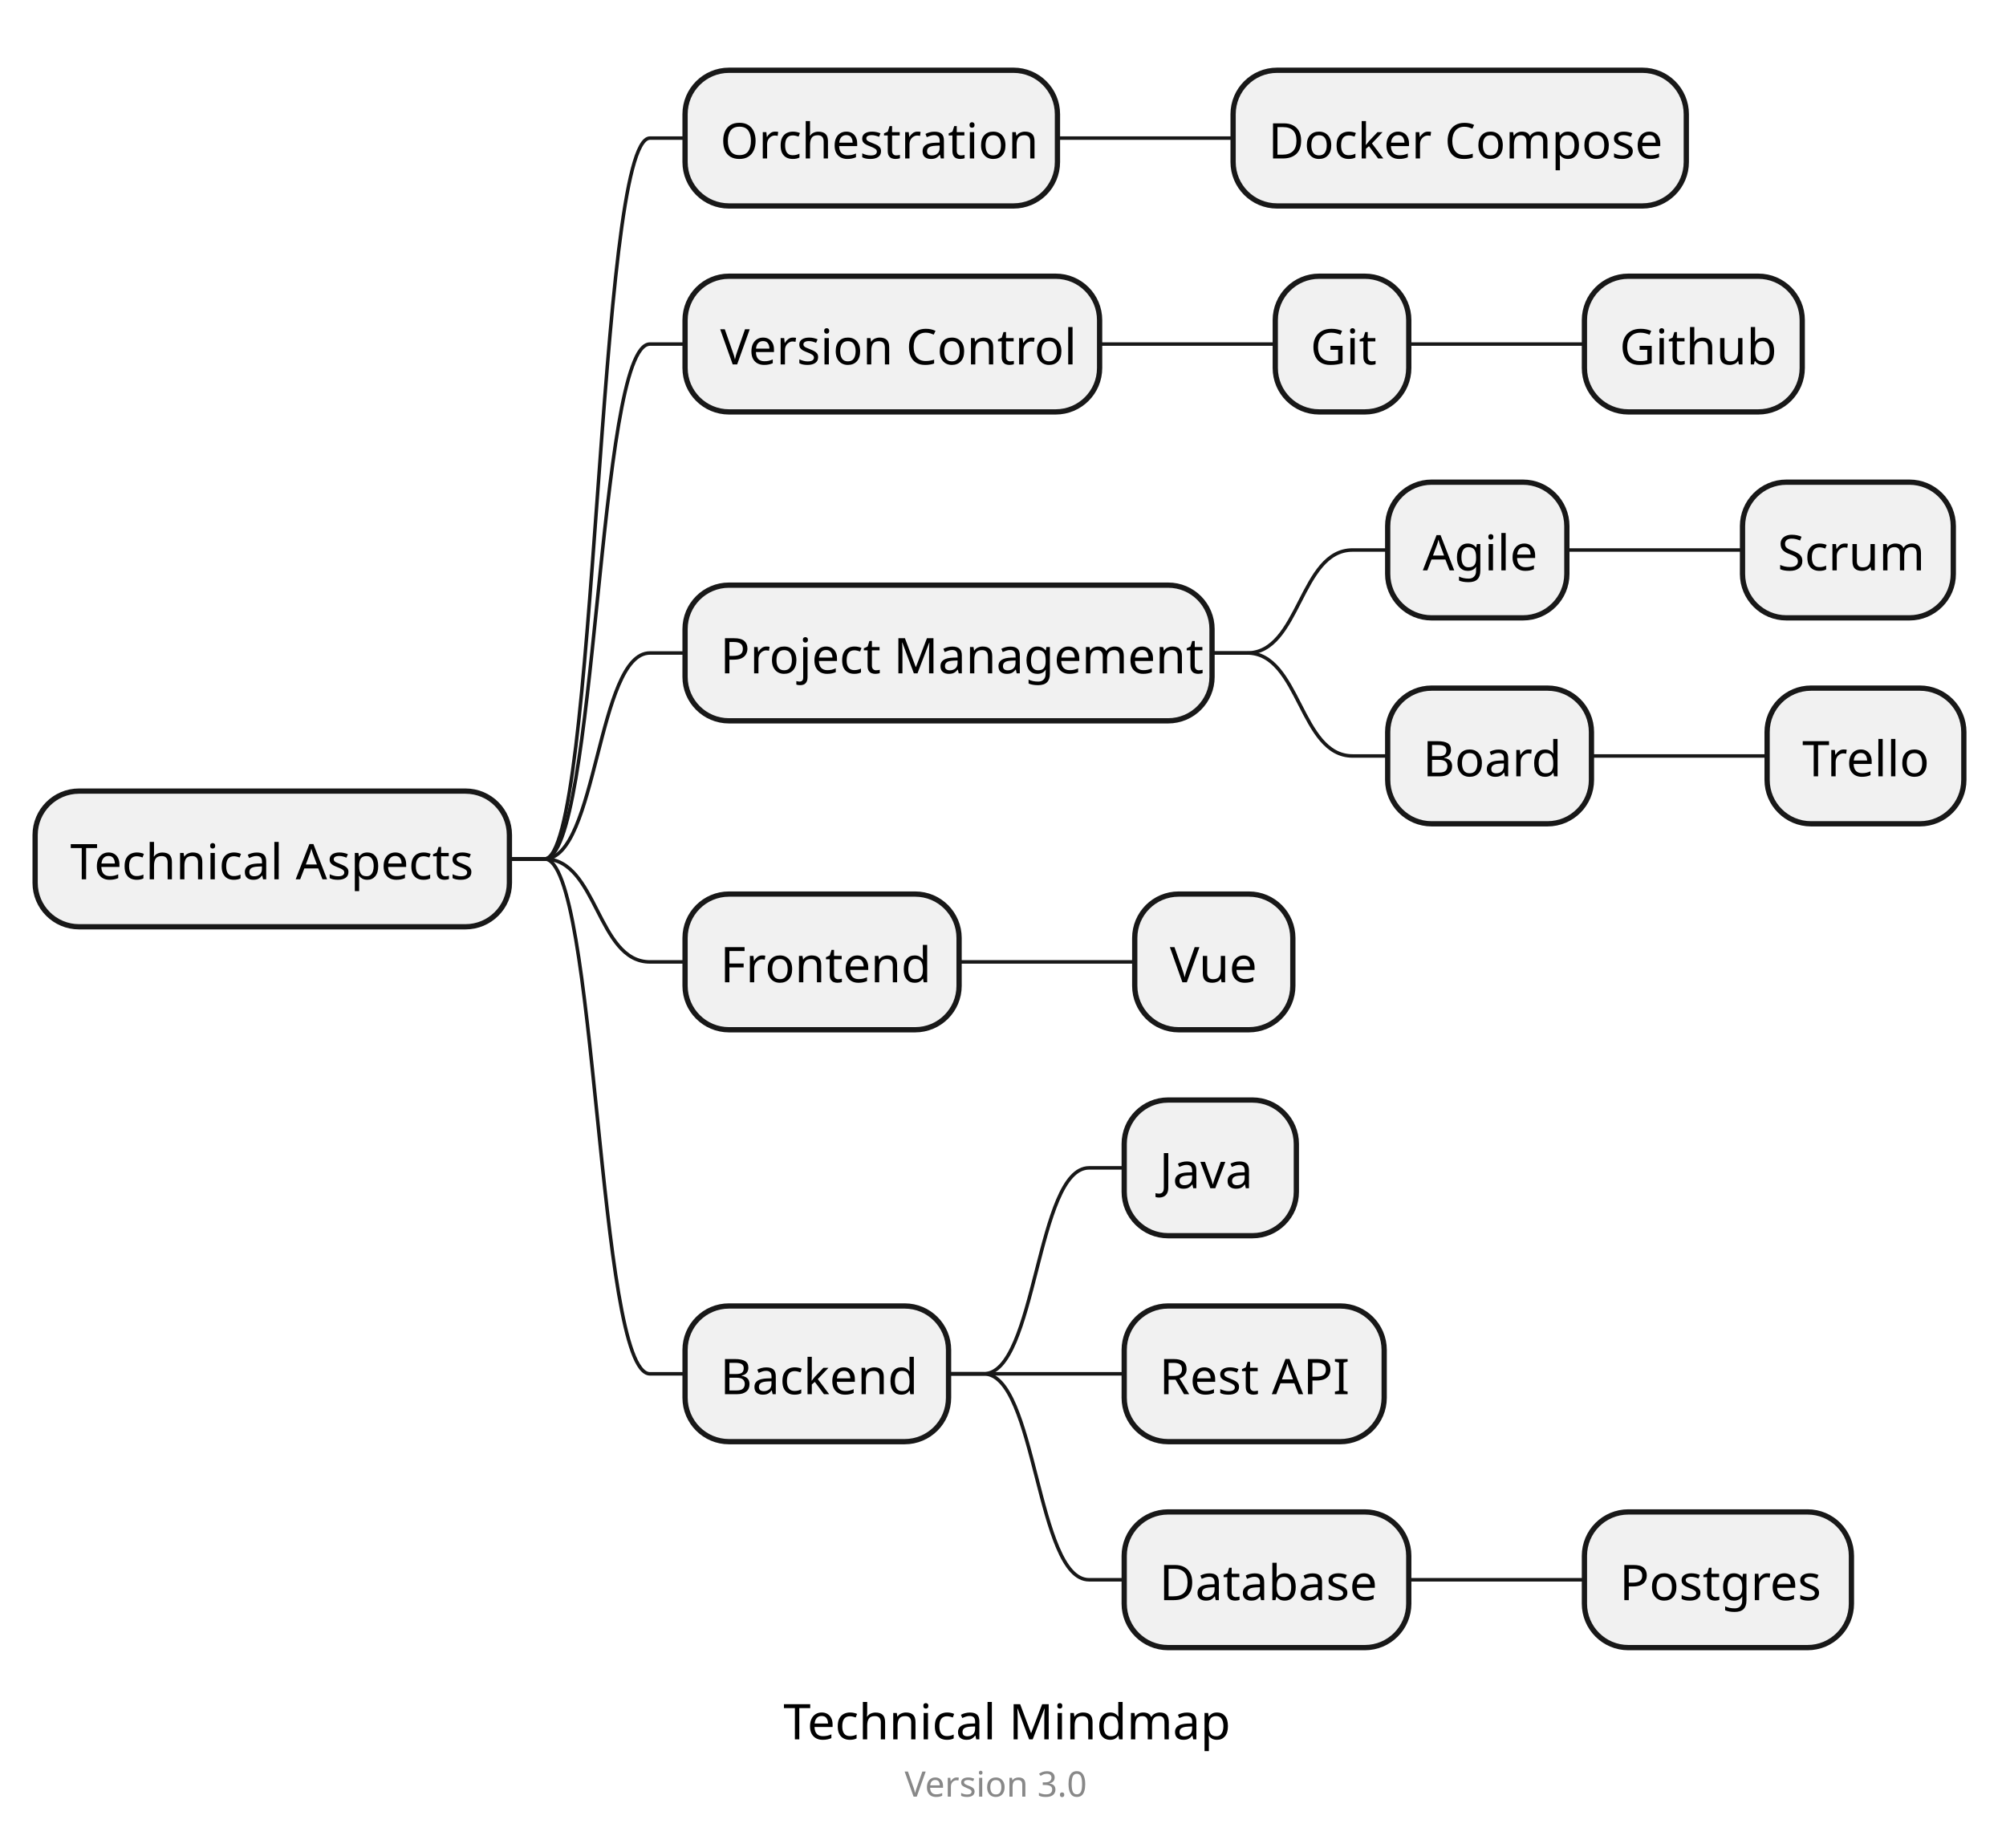
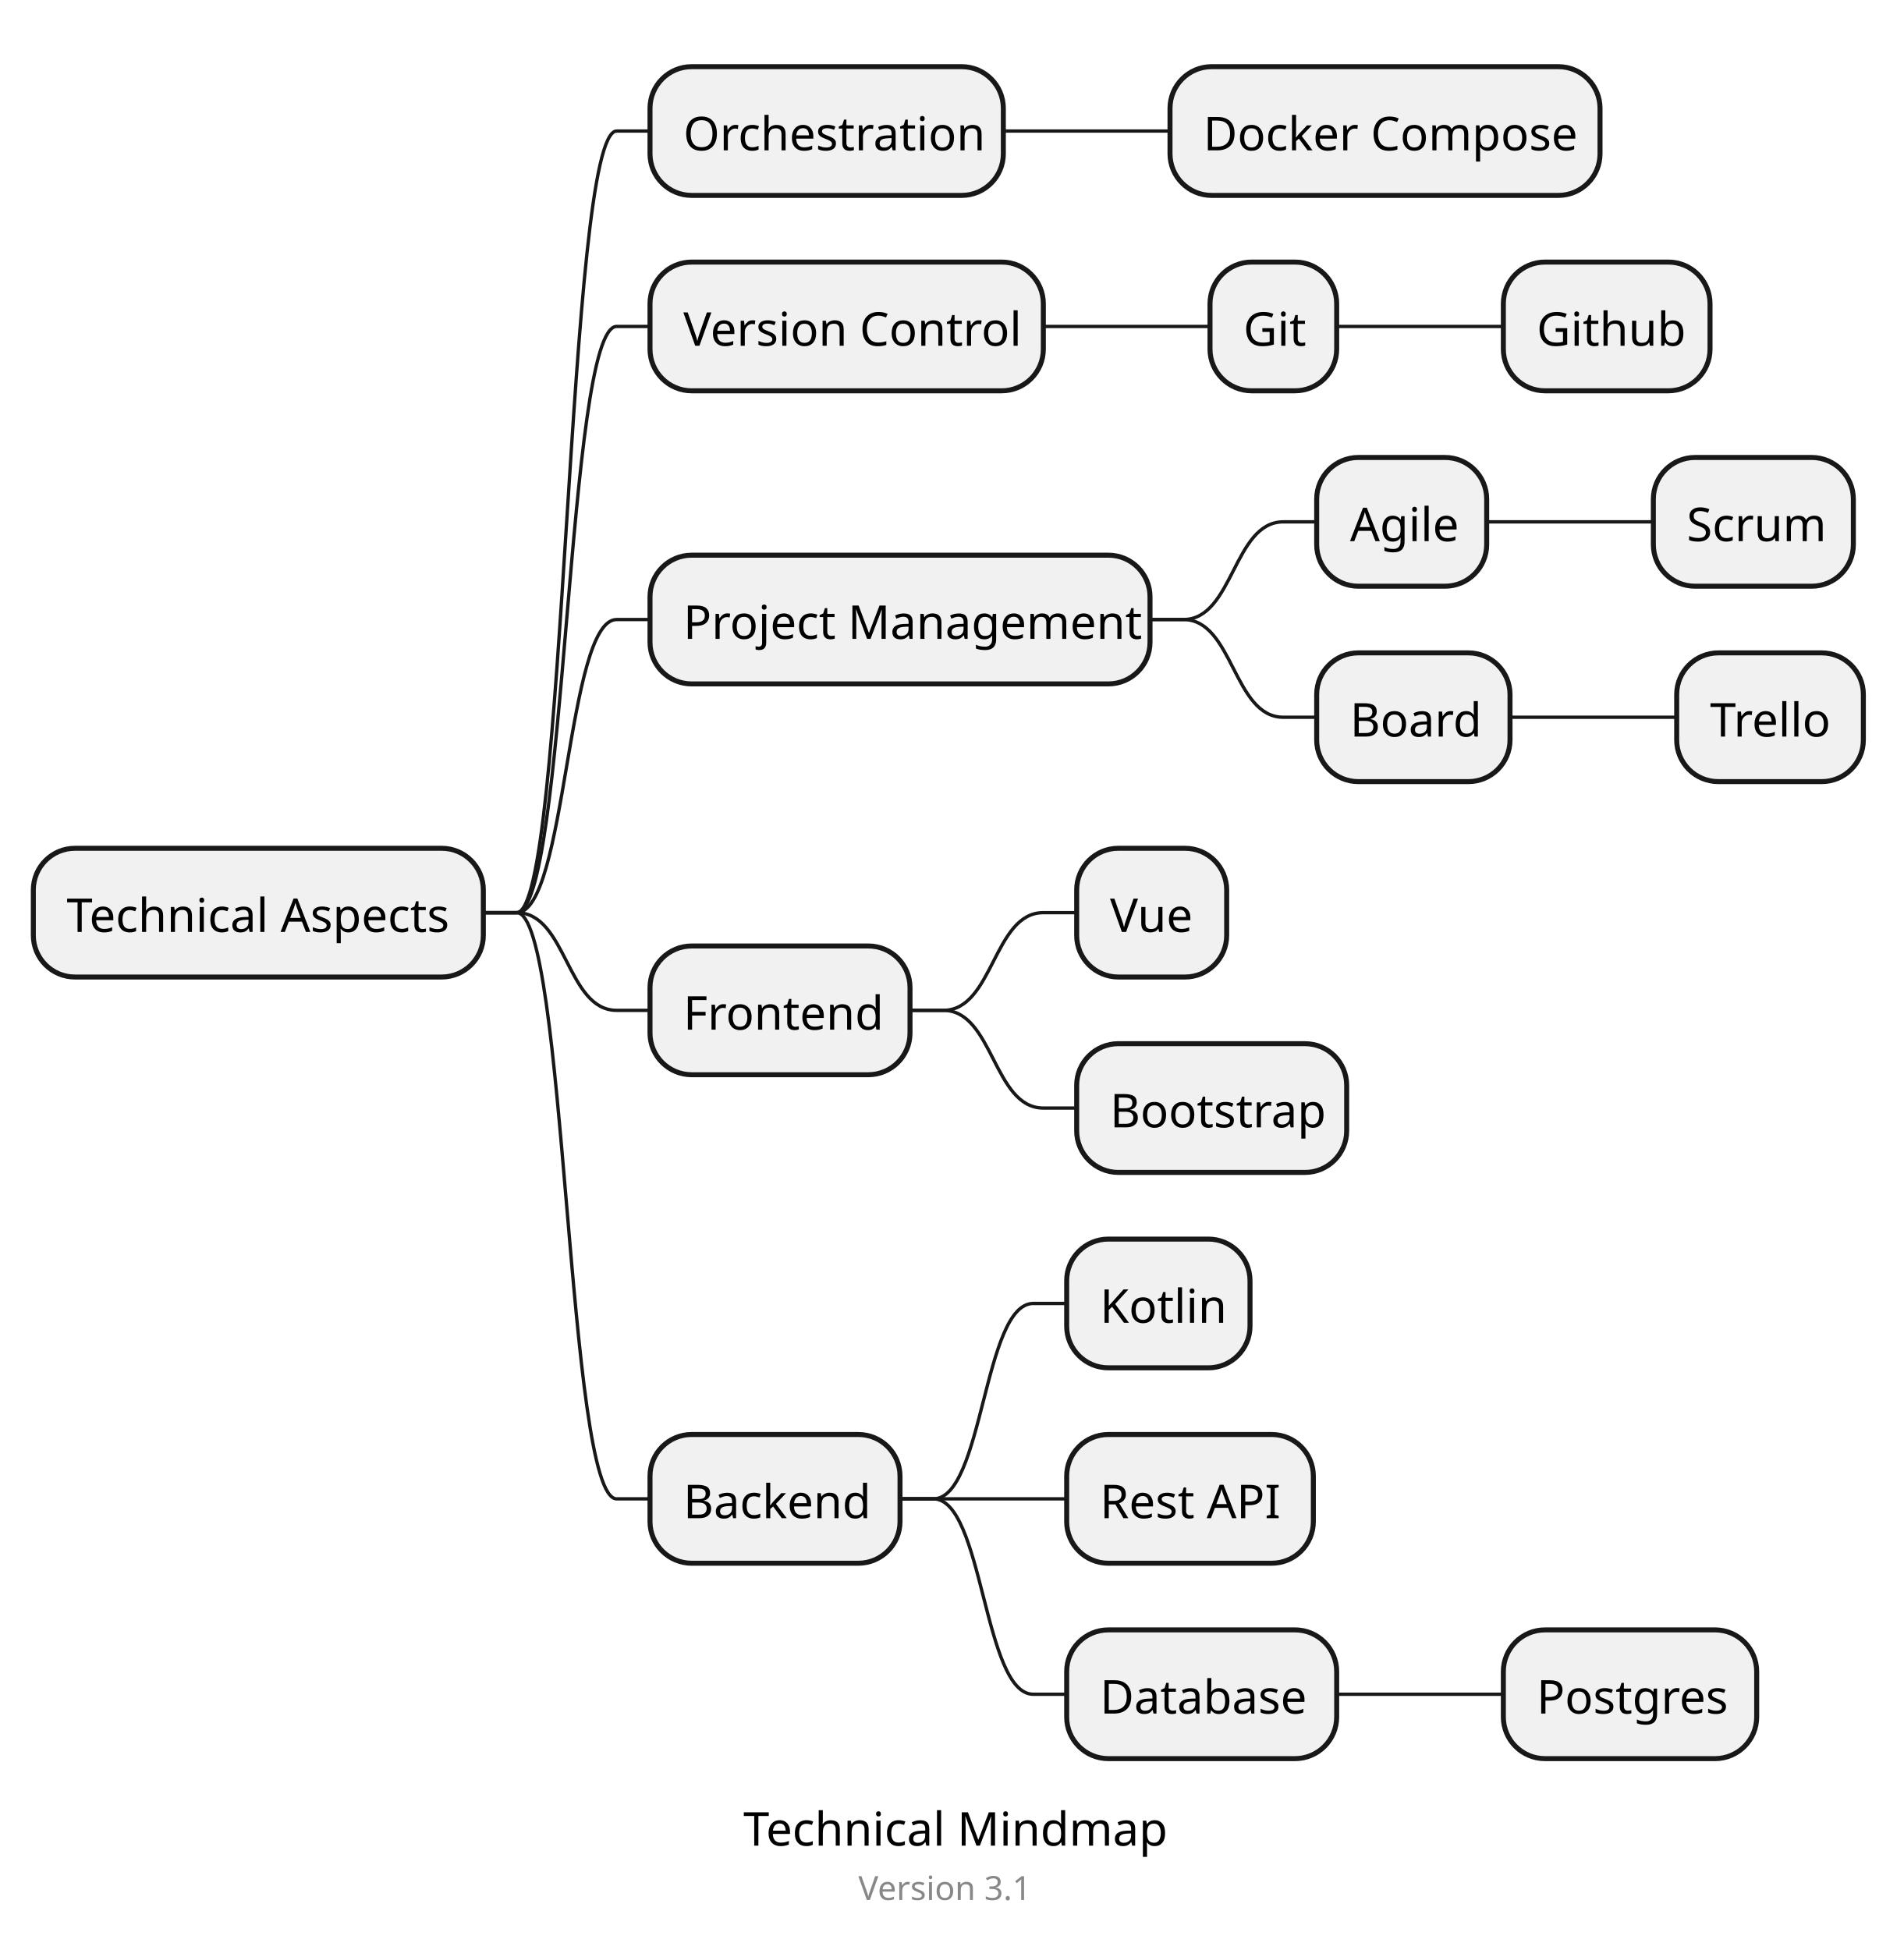
- <svg xmlns="http://www.w3.org/2000/svg" contentStyleType="text/css" height="526px" preserveAspectRatio="none" style="width:571px;height:526px;background:#FFFFFF;" version="1.1" viewBox="0 0 571 526" width="571px" zoomAndPan="magnify">
+ <svg xmlns="http://www.w3.org/2000/svg" contentStyleType="text/css" height="585px" preserveAspectRatio="none" style="width:571px;height:585px;background:#FFFFFF;" version="1.1" viewBox="0 0 571 585" width="571px" zoomAndPan="magnify">
  <defs />
  <g>
-     <rect fill="#F1F1F1" height="38.621" rx="12.5" ry="12.5" style="stroke:#181818;stroke-width:1.5;" width="135" x="10" y="225.174" />
-     <text fill="#000000" font-family="sans-serif" font-size="14" lengthAdjust="spacing" textLength="115" x="20" y="250.281">Technical Aspects</text>
+     <rect fill="#F1F1F1" height="38.621" rx="12.5" ry="12.5" style="stroke:#181818;stroke-width:1.5;" width="135" x="10" y="254.484" />
+     <text fill="#000000" font-family="sans-serif" font-size="14" lengthAdjust="spacing" textLength="115" x="20" y="279.592">Technical Aspects</text>
    <rect fill="#F1F1F1" height="38.621" rx="12.5" ry="12.5" style="stroke:#181818;stroke-width:1.5;" width="106" x="195" y="20" />
    <text fill="#000000" font-family="sans-serif" font-size="14" lengthAdjust="spacing" textLength="86" x="205" y="45.107">Orchestration</text>
    <rect fill="#F1F1F1" height="38.621" rx="12.5" ry="12.5" style="stroke:#181818;stroke-width:1.5;" width="129" x="351" y="20" />
    <text fill="#000000" font-family="sans-serif" font-size="14" lengthAdjust="spacing" textLength="109" x="361" y="45.107">Docker Compose</text>
    <path d="M301,39.31 L311,39.31 C326,39.31 326,39.31 341,39.31 L351,39.31 " fill="none" style="stroke:#181818;stroke-width:1.0;" />
-     <path d="M145,244.484 L155,244.484 C170,244.484 170,39.31 185,39.31 L195,39.31 " fill="none" style="stroke:#181818;stroke-width:1.0;" />
+     <path d="M145,273.795 L155,273.795 C170,273.795 170,39.31 185,39.31 L195,39.31 " fill="none" style="stroke:#181818;stroke-width:1.0;" />
    <rect fill="#F1F1F1" height="38.621" rx="12.5" ry="12.5" style="stroke:#181818;stroke-width:1.5;" width="118" x="195" y="78.621" />
    <text fill="#000000" font-family="sans-serif" font-size="14" lengthAdjust="spacing" textLength="98" x="205" y="103.728">Version Control</text>
    <rect fill="#F1F1F1" height="38.621" rx="12.5" ry="12.5" style="stroke:#181818;stroke-width:1.5;" width="38" x="363" y="78.621" />
    <text fill="#000000" font-family="sans-serif" font-size="14" lengthAdjust="spacing" textLength="18" x="373" y="103.728">Git</text>
    <rect fill="#F1F1F1" height="38.621" rx="12.5" ry="12.5" style="stroke:#181818;stroke-width:1.5;" width="62" x="451" y="78.621" />
    <text fill="#000000" font-family="sans-serif" font-size="14" lengthAdjust="spacing" textLength="42" x="461" y="103.728">Github</text>
    <path d="M401,97.932 L411,97.932 C426,97.932 426,97.932 441,97.932 L451,97.932 " fill="none" style="stroke:#181818;stroke-width:1.0;" />
    <path d="M313,97.932 L323,97.932 C338,97.932 338,97.932 353,97.932 L363,97.932 " fill="none" style="stroke:#181818;stroke-width:1.0;" />
-     <path d="M145,244.484 L155,244.484 C170,244.484 170,97.932 185,97.932 L195,97.932 " fill="none" style="stroke:#181818;stroke-width:1.0;" />
+     <path d="M145,273.795 L155,273.795 C170,273.795 170,97.932 185,97.932 L195,97.932 " fill="none" style="stroke:#181818;stroke-width:1.0;" />
    <rect fill="#F1F1F1" height="38.621" rx="12.5" ry="12.5" style="stroke:#181818;stroke-width:1.5;" width="150" x="195" y="166.553" />
    <text fill="#000000" font-family="sans-serif" font-size="14" lengthAdjust="spacing" textLength="130" x="205" y="191.66">Project Management</text>
    <rect fill="#F1F1F1" height="38.621" rx="12.5" ry="12.5" style="stroke:#181818;stroke-width:1.5;" width="51" x="395" y="137.242" />
    <text fill="#000000" font-family="sans-serif" font-size="14" lengthAdjust="spacing" textLength="31" x="405" y="162.35">Agile</text>
    <rect fill="#F1F1F1" height="38.621" rx="12.5" ry="12.5" style="stroke:#181818;stroke-width:1.5;" width="60" x="496" y="137.242" />
    <text fill="#000000" font-family="sans-serif" font-size="14" lengthAdjust="spacing" textLength="40" x="506" y="162.35">Scrum</text>
    <path d="M446,156.553 L456,156.553 C471,156.553 471,156.553 486,156.553 L496,156.553 " fill="none" style="stroke:#181818;stroke-width:1.0;" />
    <path d="M345,185.863 L355,185.863 C370,185.863 370,156.553 385,156.553 L395,156.553 " fill="none" style="stroke:#181818;stroke-width:1.0;" />
    <rect fill="#F1F1F1" height="38.621" rx="12.5" ry="12.5" style="stroke:#181818;stroke-width:1.5;" width="58" x="395" y="195.863" />
    <text fill="#000000" font-family="sans-serif" font-size="14" lengthAdjust="spacing" textLength="38" x="405" y="220.971">Board</text>
    <rect fill="#F1F1F1" height="38.621" rx="12.5" ry="12.5" style="stroke:#181818;stroke-width:1.5;" width="56" x="503" y="195.863" />
    <text fill="#000000" font-family="sans-serif" font-size="14" lengthAdjust="spacing" textLength="36" x="513" y="220.971">Trello</text>
    <path d="M453,215.174 L463,215.174 C478,215.174 478,215.174 493,215.174 L503,215.174 " fill="none" style="stroke:#181818;stroke-width:1.0;" />
    <path d="M345,185.863 L355,185.863 C370,185.863 370,215.174 385,215.174 L395,215.174 " fill="none" style="stroke:#181818;stroke-width:1.0;" />
-     <path d="M145,244.484 L155,244.484 C170,244.484 170,185.863 185,185.863 L195,185.863 " fill="none" style="stroke:#181818;stroke-width:1.0;" />
-     <rect fill="#F1F1F1" height="38.621" rx="12.5" ry="12.5" style="stroke:#181818;stroke-width:1.5;" width="78" x="195" y="254.484" />
-     <text fill="#000000" font-family="sans-serif" font-size="14" lengthAdjust="spacing" textLength="58" x="205" y="279.592">Frontend</text>
+     <path d="M145,273.795 L155,273.795 C170,273.795 170,185.863 185,185.863 L195,185.863 " fill="none" style="stroke:#181818;stroke-width:1.0;" />
+     <rect fill="#F1F1F1" height="38.621" rx="12.5" ry="12.5" style="stroke:#181818;stroke-width:1.5;" width="78" x="195" y="283.795" />
+     <text fill="#000000" font-family="sans-serif" font-size="14" lengthAdjust="spacing" textLength="58" x="205" y="308.902">Frontend</text>
    <rect fill="#F1F1F1" height="38.621" rx="12.5" ry="12.5" style="stroke:#181818;stroke-width:1.5;" width="45" x="323" y="254.484" />
    <text fill="#000000" font-family="sans-serif" font-size="14" lengthAdjust="spacing" textLength="25" x="333" y="279.592">Vue</text>
-     <path d="M273,273.795 L283,273.795 C298,273.795 298,273.795 313,273.795 L323,273.795 " fill="none" style="stroke:#181818;stroke-width:1.0;" />
-     <path d="M145,244.484 L155,244.484 C170,244.484 170,273.795 185,273.795 L195,273.795 " fill="none" style="stroke:#181818;stroke-width:1.0;" />
-     <rect fill="#F1F1F1" height="38.621" rx="12.5" ry="12.5" style="stroke:#181818;stroke-width:1.5;" width="75" x="195" y="371.727" />
-     <text fill="#000000" font-family="sans-serif" font-size="14" lengthAdjust="spacing" textLength="55" x="205" y="396.834">Backend</text>
-     <rect fill="#F1F1F1" height="38.621" rx="12.5" ry="12.5" style="stroke:#181818;stroke-width:1.5;" width="49" x="320" y="313.106" />
-     <text fill="#000000" font-family="sans-serif" font-size="14" lengthAdjust="spacing" textLength="29" x="330" y="338.213">Java</text>
-     <path d="M270,391.037 L280,391.037 C295,391.037 295,332.416 310,332.416 L320,332.416 " fill="none" style="stroke:#181818;stroke-width:1.0;" />
-     <rect fill="#F1F1F1" height="38.621" rx="12.5" ry="12.5" style="stroke:#181818;stroke-width:1.5;" width="74" x="320" y="371.727" />
-     <text fill="#000000" font-family="sans-serif" font-size="14" lengthAdjust="spacing" textLength="54" x="330" y="396.834">Rest API</text>
-     <path d="M270,391.037 L280,391.037 C295,391.037 295,391.037 310,391.037 L320,391.037 " fill="none" style="stroke:#181818;stroke-width:1.0;" />
-     <rect fill="#F1F1F1" height="38.621" rx="12.5" ry="12.5" style="stroke:#181818;stroke-width:1.5;" width="81" x="320" y="430.348" />
-     <text fill="#000000" font-family="sans-serif" font-size="14" lengthAdjust="spacing" textLength="61" x="330" y="455.455">Database</text>
-     <rect fill="#F1F1F1" height="38.621" rx="12.5" ry="12.5" style="stroke:#181818;stroke-width:1.5;" width="76" x="451" y="430.348" />
-     <text fill="#000000" font-family="sans-serif" font-size="14" lengthAdjust="spacing" textLength="56" x="461" y="455.455">Postgres</text>
-     <path d="M401,449.658 L411,449.658 C426,449.658 426,449.658 441,449.658 L451,449.658 " fill="none" style="stroke:#181818;stroke-width:1.0;" />
-     <path d="M270,391.037 L280,391.037 C295,391.037 295,449.658 310,449.658 L320,449.658 " fill="none" style="stroke:#181818;stroke-width:1.0;" />
-     <path d="M145,244.484 L155,244.484 C170,244.484 170,391.037 185,391.037 L195,391.037 " fill="none" style="stroke:#181818;stroke-width:1.0;" />
-     <text fill="#000000" font-family="sans-serif" font-size="14" lengthAdjust="spacing" textLength="122" x="223" y="495.076">Technical Mindmap</text>
-     <text fill="#888888" font-family="sans-serif" font-size="10" lengthAdjust="spacing" textLength="53" x="257.5" y="511.381">Version 3.0</text>
+     <path d="M273,303.106 L283,303.106 C298,303.106 298,273.795 313,273.795 L323,273.795 " fill="none" style="stroke:#181818;stroke-width:1.0;" />
+     <rect fill="#F1F1F1" height="38.621" rx="12.5" ry="12.5" style="stroke:#181818;stroke-width:1.5;" width="81" x="323" y="313.106" />
+     <text fill="#000000" font-family="sans-serif" font-size="14" lengthAdjust="spacing" textLength="61" x="333" y="338.213">Bootstrap</text>
+     <path d="M273,303.106 L283,303.106 C298,303.106 298,332.416 313,332.416 L323,332.416 " fill="none" style="stroke:#181818;stroke-width:1.0;" />
+     <path d="M145,273.795 L155,273.795 C170,273.795 170,303.106 185,303.106 L195,303.106 " fill="none" style="stroke:#181818;stroke-width:1.0;" />
+     <rect fill="#F1F1F1" height="38.621" rx="12.5" ry="12.5" style="stroke:#181818;stroke-width:1.5;" width="75" x="195" y="430.348" />
+     <text fill="#000000" font-family="sans-serif" font-size="14" lengthAdjust="spacing" textLength="55" x="205" y="455.455">Backend</text>
+     <rect fill="#F1F1F1" height="38.621" rx="12.5" ry="12.5" style="stroke:#181818;stroke-width:1.5;" width="55" x="320" y="371.727" />
+     <text fill="#000000" font-family="sans-serif" font-size="14" lengthAdjust="spacing" textLength="35" x="330" y="396.834">Kotlin</text>
+     <path d="M270,449.658 L280,449.658 C295,449.658 295,391.037 310,391.037 L320,391.037 " fill="none" style="stroke:#181818;stroke-width:1.0;" />
+     <rect fill="#F1F1F1" height="38.621" rx="12.5" ry="12.5" style="stroke:#181818;stroke-width:1.5;" width="74" x="320" y="430.348" />
+     <text fill="#000000" font-family="sans-serif" font-size="14" lengthAdjust="spacing" textLength="54" x="330" y="455.455">Rest API</text>
+     <path d="M270,449.658 L280,449.658 C295,449.658 295,449.658 310,449.658 L320,449.658 " fill="none" style="stroke:#181818;stroke-width:1.0;" />
+     <rect fill="#F1F1F1" height="38.621" rx="12.5" ry="12.5" style="stroke:#181818;stroke-width:1.5;" width="81" x="320" y="488.969" />
+     <text fill="#000000" font-family="sans-serif" font-size="14" lengthAdjust="spacing" textLength="61" x="330" y="514.076">Database</text>
+     <rect fill="#F1F1F1" height="38.621" rx="12.5" ry="12.5" style="stroke:#181818;stroke-width:1.5;" width="76" x="451" y="488.969" />
+     <text fill="#000000" font-family="sans-serif" font-size="14" lengthAdjust="spacing" textLength="56" x="461" y="514.076">Postgres</text>
+     <path d="M401,508.279 L411,508.279 C426,508.279 426,508.279 441,508.279 L451,508.279 " fill="none" style="stroke:#181818;stroke-width:1.0;" />
+     <path d="M270,449.658 L280,449.658 C295,449.658 295,508.279 310,508.279 L320,508.279 " fill="none" style="stroke:#181818;stroke-width:1.0;" />
+     <path d="M145,273.795 L155,273.795 C170,273.795 170,449.658 185,449.658 L195,449.658 " fill="none" style="stroke:#181818;stroke-width:1.0;" />
+     <text fill="#000000" font-family="sans-serif" font-size="14" lengthAdjust="spacing" textLength="122" x="223" y="553.697">Technical Mindmap</text>
+     <text fill="#888888" font-family="sans-serif" font-size="10" lengthAdjust="spacing" textLength="53" x="257.5" y="570.002">Version 3.1</text>
  </g>
</svg>
